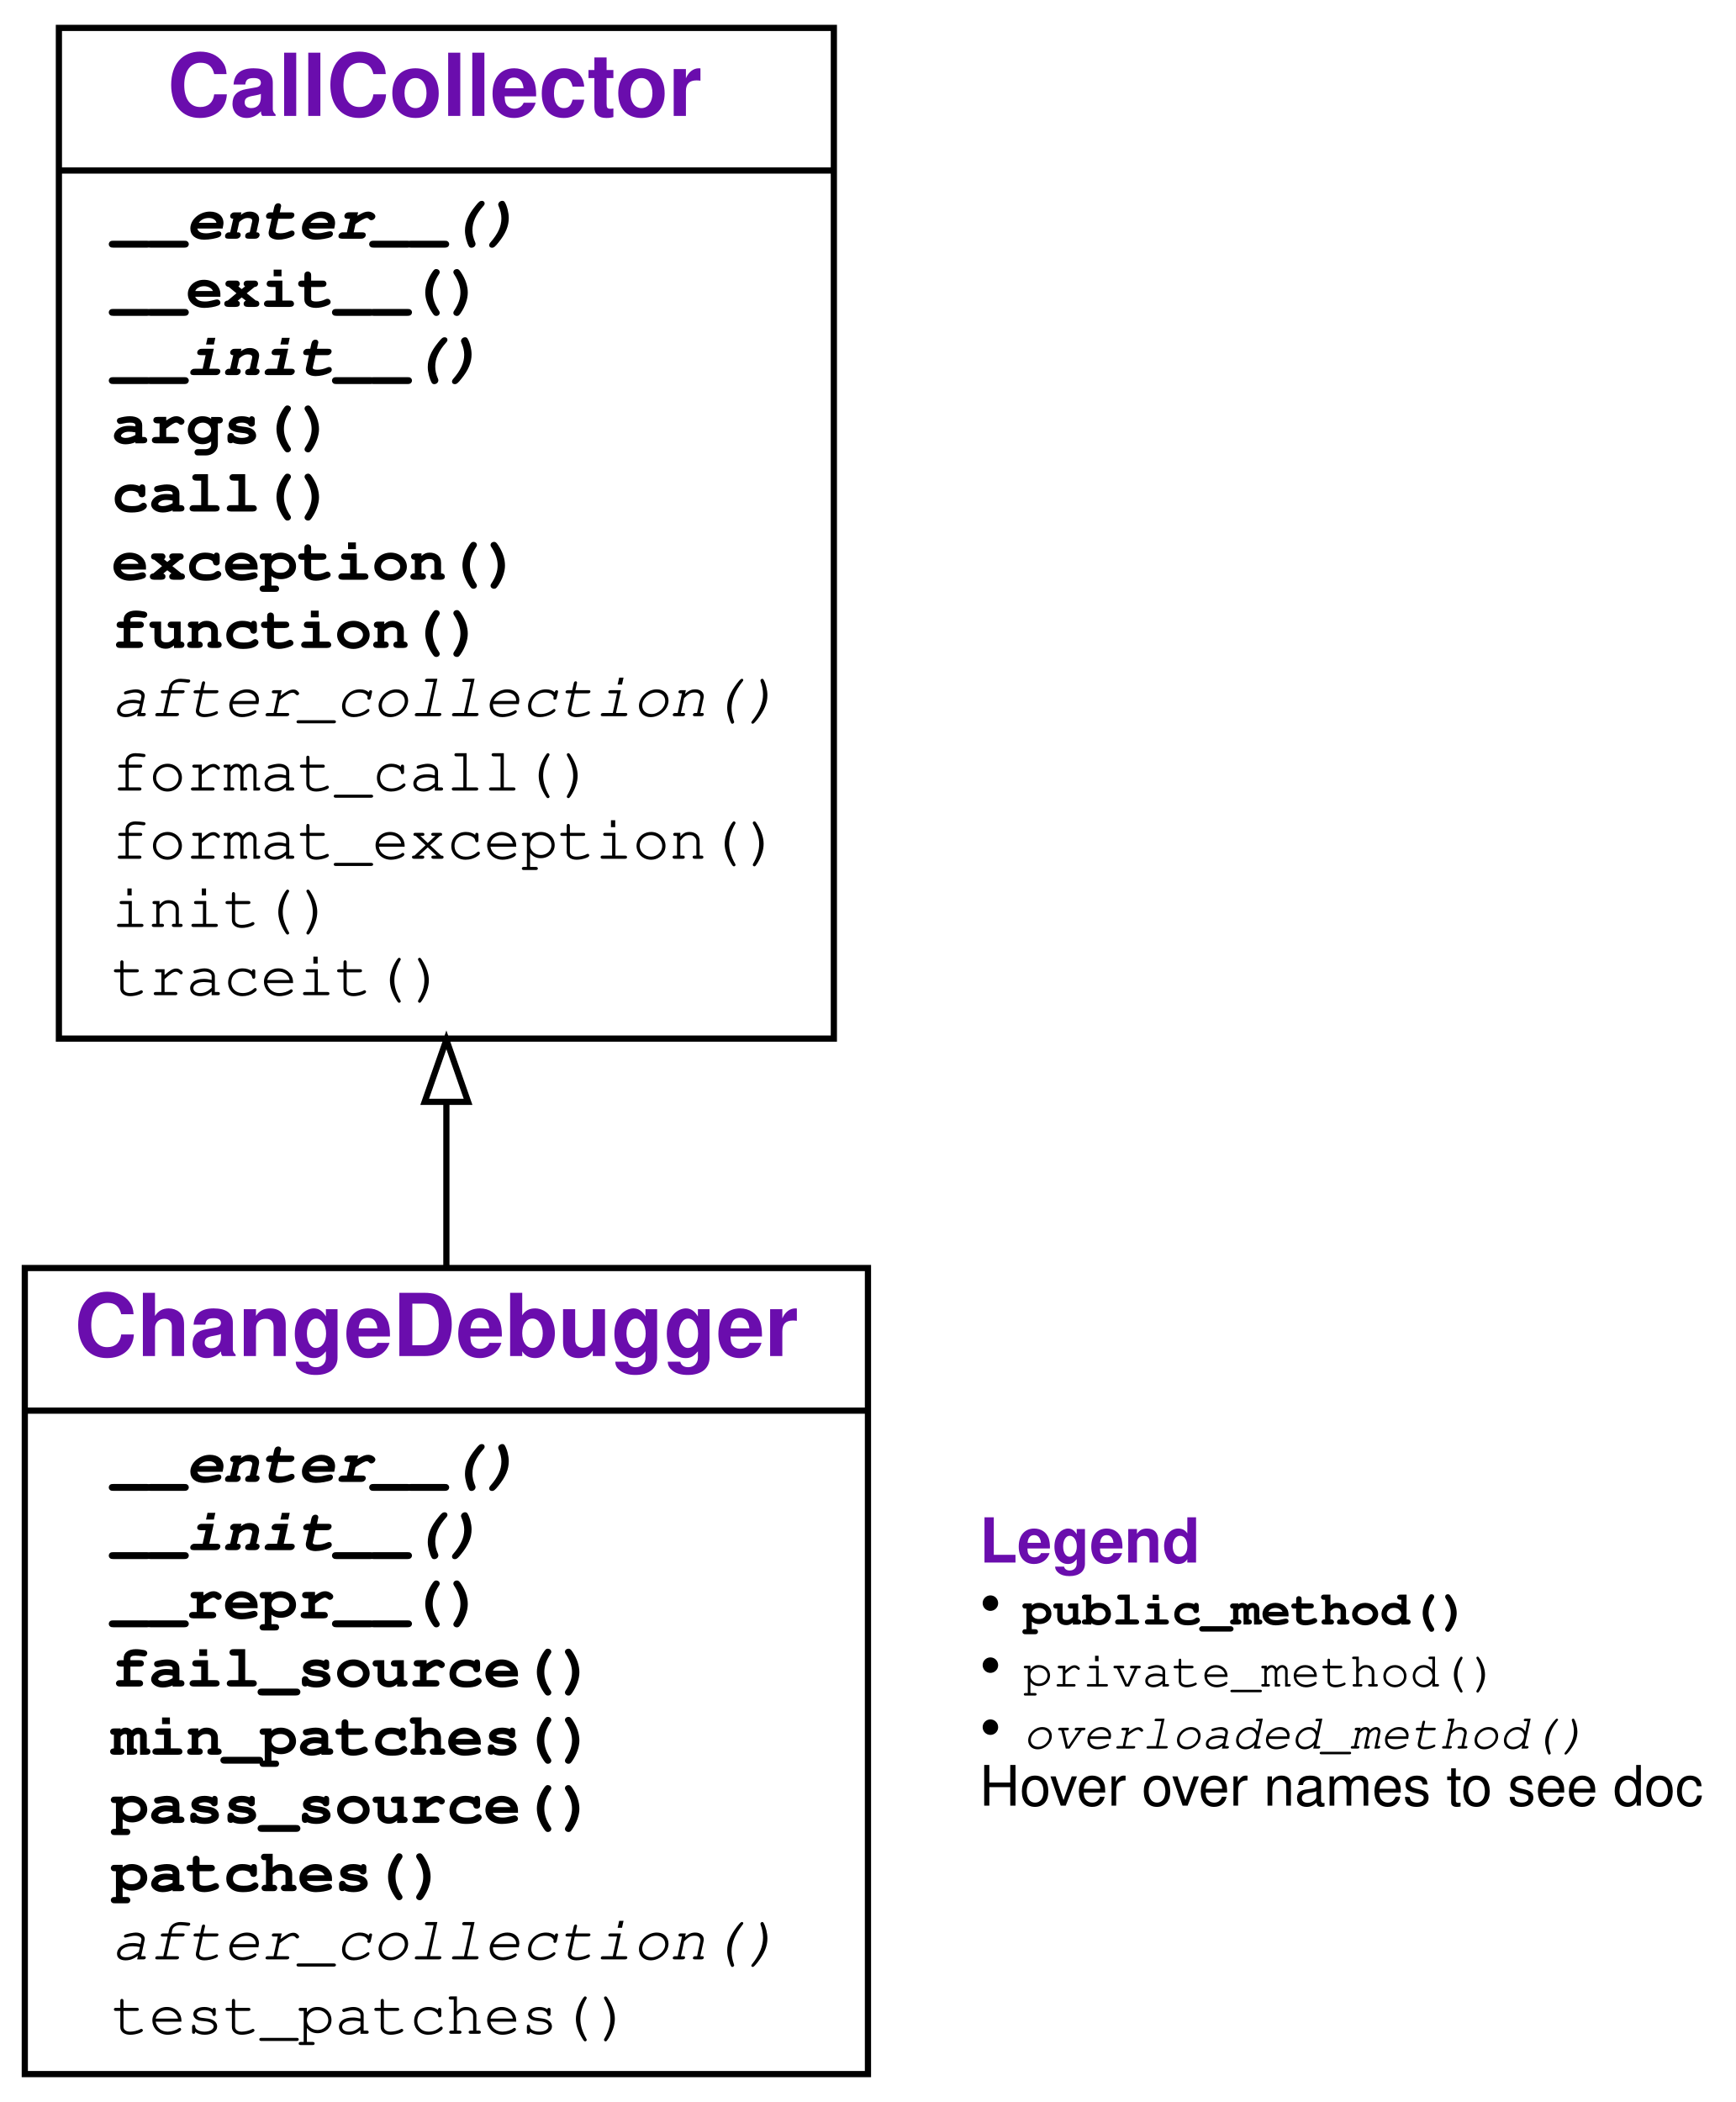
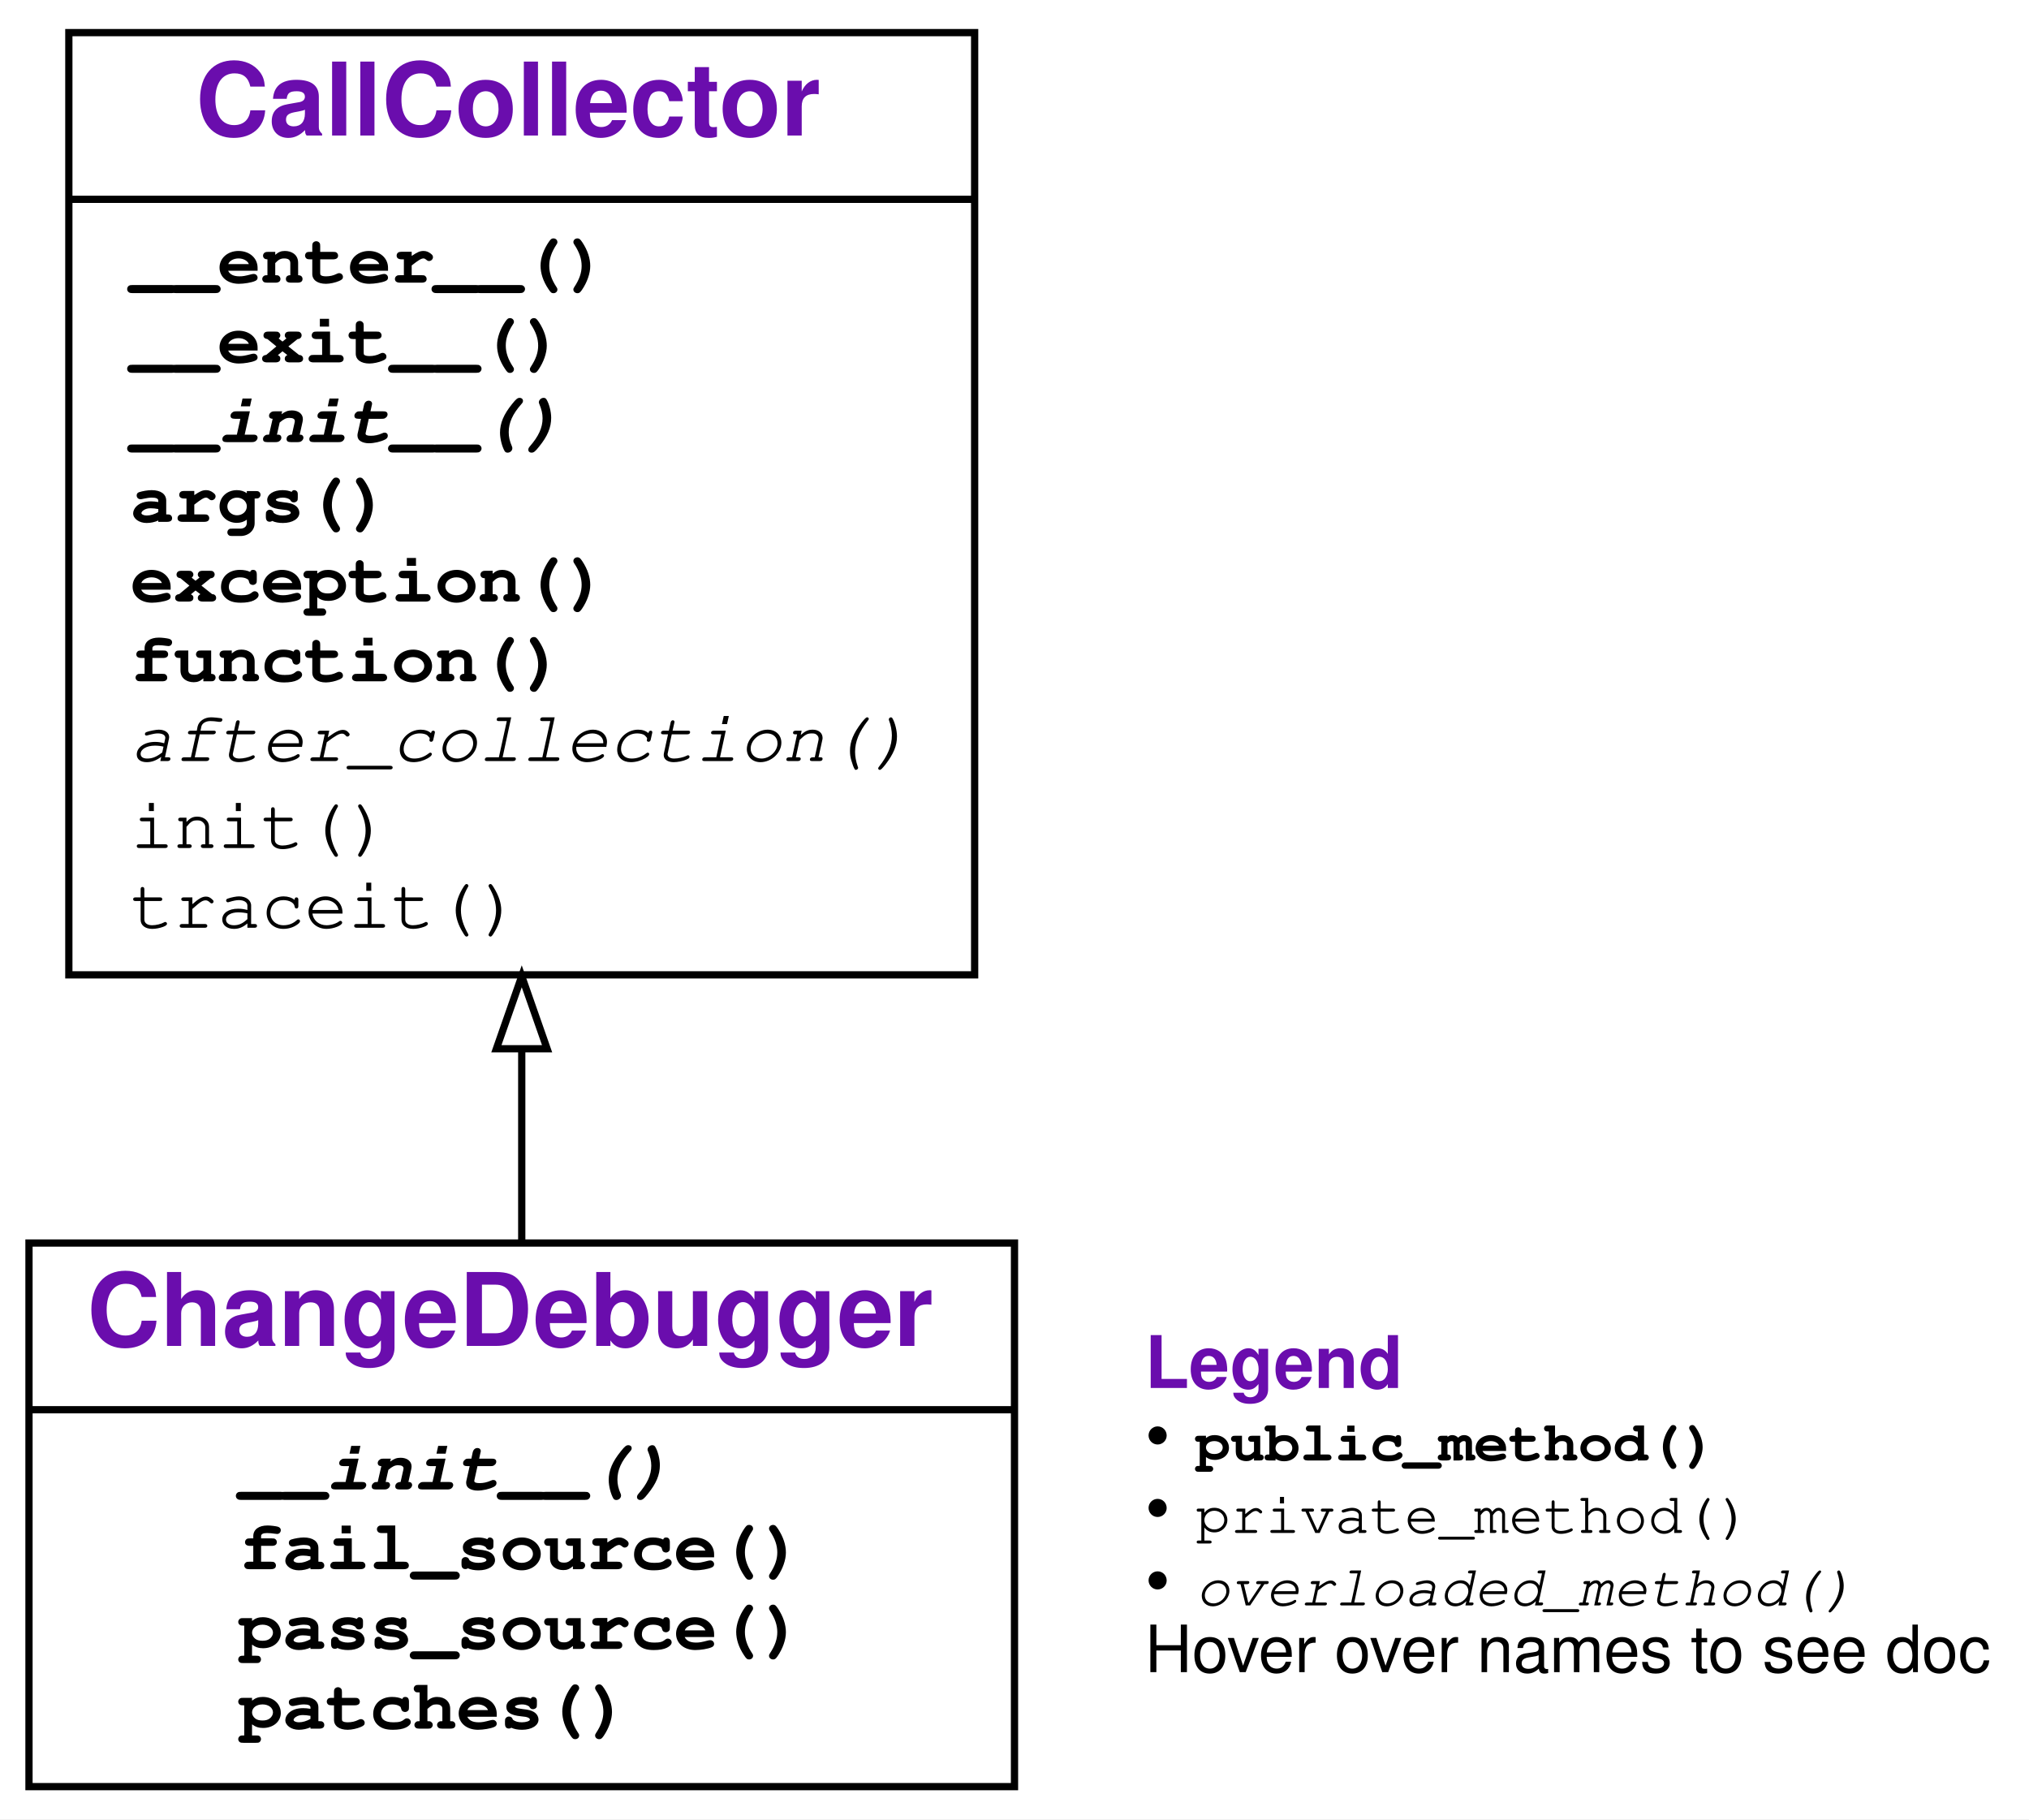
- <svg xmlns="http://www.w3.org/2000/svg" xmlns:xlink="http://www.w3.org/1999/xlink" width="280pt" height="339pt" viewBox="0.00 0.00 280.00 339.00">
-   <g id="graph0" class="graph" transform="scale(1 1) rotate(0) translate(4 335)">
+ <svg xmlns="http://www.w3.org/2000/svg" xmlns:xlink="http://www.w3.org/1999/xlink" width="280pt" height="251pt" viewBox="0.00 0.00 280.00 251.00">
+   <g id="graph0" class="graph" transform="scale(1 1) rotate(0) translate(4 247)">
    <g id="a_graph0">
      <a xlink:title="ChangeDebugger class hierarchy">
-         <polygon fill="#ffffff" stroke="transparent" points="-4,4 -4,-335 276,-335 276,4 -4,4" />
+         <polygon fill="#ffffff" stroke="transparent" points="-4,4 -4,-247 276,-247 276,4 -4,4" />
      </a>
    </g>
    <g id="node1" class="node">
      <g id="a_node1">
        <a xlink:href="#" xlink:title="class ChangeDebugger">
-           <polygon fill="none" stroke="#000000" points="0,-.5 0,-130.5 136,-130.5 136,-.5 0,-.5" />
-           <text text-anchor="start" x="8" y="-116.3" font-family="Raleway, Helvetica, Arial, sans-serif" font-weight="bold" font-size="14.00" fill="#6a0dad">ChangeDebugger</text>
-           <polyline fill="none" stroke="#000000" points="0,-107.5 136,-107.5 " />
+           <polygon fill="none" stroke="#000000" points="0,-.5 0,-75.5 136,-75.5 136,-.5 0,-.5" />
+           <text text-anchor="start" x="8" y="-61.3" font-family="Raleway, Helvetica, Arial, sans-serif" font-weight="bold" font-size="14.00" fill="#6a0dad">ChangeDebugger</text>
+           <polyline fill="none" stroke="#000000" points="0,-52.5 136,-52.5 " />
          <g id="a_node1_0">
            <a xlink:href="#" xlink:title="ChangeDebugger">
              <g id="a_node1_1">
-                 <a xlink:href="#" xlink:title="__enter__(self):&#10;    Called at begin of a `with` block. Checks if current source fails.">
-                   <text text-anchor="start" x="14" y="-96" font-family="'Fira Mono', 'Source Code Pro', 'Courier', monospace" font-weight="bold" font-style="italic" font-size="10.00" fill="#000000">__enter__()</text>
+                 <a xlink:href="#" xlink:title="__init__(self, pass_source, fail_source, **ddargs):&#10;    Constructor. Takes a passing source file (`pass_source`)&#10;    and a failing source file (`fail_source`).&#10;    Additional arguments are passed to `DeltaDebugger` constructor.&#10;    ">
+                   <text text-anchor="start" x="29" y="-41.5" font-family="'Fira Mono', 'Source Code Pro', 'Courier', monospace" font-weight="bold" font-style="italic" font-size="10.00" fill="#000000">__init__()</text>
                </a>
              </g>
              <g id="a_node1_2">
-                 <a xlink:href="#" xlink:title="__init__(self, pass_source, fail_source, **ddargs):&#10;    Constructor. Takes a passing source file (`pass_source`)&#10;    and a failing source file (`fail_source`).&#10;    Additional arguments are passed to `DeltaDebugger` constructor.&#10;    ">
-                   <text text-anchor="start" x="14" y="-85" font-family="'Fira Mono', 'Source Code Pro', 'Courier', monospace" font-weight="bold" font-style="italic" font-size="10.00" fill="#000000">__init__()</text>
+                 <a xlink:href="#" xlink:title="fail_source(self):&#10;    Return the failing source file.">
+                   <text text-anchor="start" x="29" y="-30.5" font-family="'Fira Mono', 'Source Code Pro', 'Courier', monospace" font-weight="bold" font-size="10.00" fill="#000000">fail_source()</text>
                </a>
              </g>
              <g id="a_node1_3">
-                 <a xlink:href="#" xlink:title="__repr__(self):&#10;    Return readable list of minimal patches">
-                   <text text-anchor="start" x="14" y="-74" font-family="'Fira Mono', 'Source Code Pro', 'Courier', monospace" font-weight="bold" font-size="10.00" fill="#000000">__repr__()</text>
+                 <a xlink:href="#" xlink:title="pass_source(self):&#10;    Return the passing source file.">
+                   <text text-anchor="start" x="29" y="-19.5" font-family="'Fira Mono', 'Source Code Pro', 'Courier', monospace" font-weight="bold" font-size="10.00" fill="#000000">pass_source()</text>
                </a>
              </g>
              <g id="a_node1_4">
-                 <a xlink:href="#" xlink:title="fail_source(self):&#10;    Return the failing source file.">
-                   <text text-anchor="start" x="14" y="-63" font-family="'Fira Mono', 'Source Code Pro', 'Courier', monospace" font-weight="bold" font-size="10.00" fill="#000000">fail_source()</text>
-                 </a>
-               </g>
-               <g id="a_node1_5">
-                 <a xlink:href="#" xlink:title="min_patches(self):&#10;    Compute a minimal set of patches.">
-                   <text text-anchor="start" x="14" y="-52" font-family="'Fira Mono', 'Source Code Pro', 'Courier', monospace" font-weight="bold" font-size="10.00" fill="#000000">min_patches()</text>
-                 </a>
-               </g>
-               <g id="a_node1_6">
-                 <a xlink:href="#" xlink:title="pass_source(self):&#10;    Return the passing source file.">
-                   <text text-anchor="start" x="14" y="-41" font-family="'Fira Mono', 'Source Code Pro', 'Courier', monospace" font-weight="bold" font-size="10.00" fill="#000000">pass_source()</text>
-                 </a>
-               </g>
-               <g id="a_node1_7">
                <a xlink:href="#" xlink:title="patches(self):&#10;    Return the diff between passing and failing source files.">
-                   <text text-anchor="start" x="14" y="-30" font-family="'Fira Mono', 'Source Code Pro', 'Courier', monospace" font-weight="bold" font-size="10.00" fill="#000000">patches()</text>
-                 </a>
-               </g>
-               <g id="a_node1_8">
-                 <a xlink:href="#" xlink:title="after_collection(self):&#10;    Diagnostics.">
-                   <text text-anchor="start" x="14" y="-19" font-family="'Fira Mono', 'Source Code Pro', 'Courier', monospace" font-style="italic" font-size="10.00" fill="#000000">after_collection()</text>
-                 </a>
-               </g>
-               <g id="a_node1_9">
-                 <a xlink:href="#" xlink:title="test_patches(self, patches)">
-                   <text text-anchor="start" x="14" y="-7" font-family="'Fira Mono', 'Source Code Pro', 'Courier', monospace" font-size="10.00" fill="#000000">test_patches()</text>
+                   <text text-anchor="start" x="29" y="-8.5" font-family="'Fira Mono', 'Source Code Pro', 'Courier', monospace" font-weight="bold" font-size="10.00" fill="#000000">patches()</text>
                </a>
              </g>
            </a>
          </g>
        </a>
      </g>
    </g>
    <g id="node2" class="node">
      <g id="a_node2">
-         <a xlink:href="DeltaDebugger.ipynb" xlink:title="class CallCollector">
-           <polygon fill="none" stroke="#000000" points="5.5,-167.5 5.5,-330.5 130.5,-330.5 130.5,-167.5 5.5,-167.5" />
-           <text text-anchor="start" x="23" y="-316.3" font-family="Raleway, Helvetica, Arial, sans-serif" font-weight="bold" font-size="14.00" fill="#6a0dad">CallCollector</text>
-           <polyline fill="none" stroke="#000000" points="5.5,-307.5 130.5,-307.5 " />
-           <g id="a_node2_10">
+         <a xlink:href="DeltaDebugger.ipynb" xlink:title="class CallCollector:&#10;    Collect an exception-raising function call f().&#10;    Use as `with CallCollector(): f()`">
+           <polygon fill="none" stroke="#000000" points="5.5,-112.5 5.5,-242.5 130.5,-242.5 130.5,-112.5 5.5,-112.5" />
+           <text text-anchor="start" x="23" y="-228.3" font-family="Raleway, Helvetica, Arial, sans-serif" font-weight="bold" font-size="14.00" fill="#6a0dad">CallCollector</text>
+           <polyline fill="none" stroke="#000000" points="5.5,-219.5 130.5,-219.5 " />
+           <g id="a_node2_5">
            <a xlink:href="#" xlink:title="CallCollector">
+               <g id="a_node2_6">
+                 <a xlink:href="DeltaDebugger.ipynb" xlink:title="__enter__(self):&#10;    Called at begin of `with` block. Turn tracing on.">
+                   <text text-anchor="start" x="14" y="-208" font-family="'Fira Mono', 'Source Code Pro', 'Courier', monospace" font-weight="bold" font-size="10.00" fill="#000000">__enter__()</text>
+                 </a>
+               </g>
+               <g id="a_node2_7">
+                 <a xlink:href="DeltaDebugger.ipynb" xlink:title="__exit__(self, exc_type, exc_value, traceback):&#10;    Called at end of `with` block. Turn tracing off.">
+                   <text text-anchor="start" x="14" y="-197" font-family="'Fira Mono', 'Source Code Pro', 'Courier', monospace" font-weight="bold" font-size="10.00" fill="#000000">__exit__()</text>
+                 </a>
+               </g>
+               <g id="a_node2_8">
+                 <a xlink:href="DeltaDebugger.ipynb" xlink:title="__init__(self):&#10;    Initialize collector">
+                   <text text-anchor="start" x="14" y="-186" font-family="'Fira Mono', 'Source Code Pro', 'Courier', monospace" font-weight="bold" font-style="italic" font-size="10.00" fill="#000000">__init__()</text>
+                 </a>
+               </g>
+               <g id="a_node2_9">
+                 <a xlink:href="DeltaDebugger.ipynb" xlink:title="args(self):&#10;    Return the dictionary of collected arguments.">
+                   <text text-anchor="start" x="14" y="-175" font-family="'Fira Mono', 'Source Code Pro', 'Courier', monospace" font-weight="bold" font-size="10.00" fill="#000000">args()</text>
+                 </a>
+               </g>
+               <g id="a_node2_10">
+                 <a xlink:href="DeltaDebugger.ipynb" xlink:title="exception(self):&#10;    Return the exception produced.">
+                   <text text-anchor="start" x="14" y="-164" font-family="'Fira Mono', 'Source Code Pro', 'Courier', monospace" font-weight="bold" font-size="10.00" fill="#000000">exception()</text>
+                 </a>
+               </g>
              <g id="a_node2_11">
-                 <a xlink:href="DeltaDebugger.ipynb" xlink:title="__enter__(self):&#10;    Called at begin of `with` block. Turn tracing on.">
-                   <text text-anchor="start" x="14" y="-296.5" font-family="'Fira Mono', 'Source Code Pro', 'Courier', monospace" font-weight="bold" font-style="italic" font-size="10.00" fill="#000000">__enter__()</text>
+                 <a xlink:href="DeltaDebugger.ipynb" xlink:title="function(self):&#10;    Return the function called.">
+                   <text text-anchor="start" x="14" y="-153" font-family="'Fira Mono', 'Source Code Pro', 'Courier', monospace" font-weight="bold" font-size="10.00" fill="#000000">function()</text>
                </a>
              </g>
              <g id="a_node2_12">
-                 <a xlink:href="DeltaDebugger.ipynb" xlink:title="__exit__(self, exc_type, exc_value, traceback):&#10;    Called at end of `with` block. Turn tracing off.">
-                   <text text-anchor="start" x="14" y="-285.5" font-family="'Fira Mono', 'Source Code Pro', 'Courier', monospace" font-weight="bold" font-size="10.00" fill="#000000">__exit__()</text>
+                 <a xlink:href="DeltaDebugger.ipynb" xlink:title="after_collection(self):&#10;    Called after collection. To be defined in subclasses.">
+                   <text text-anchor="start" x="14" y="-142" font-family="'Fira Mono', 'Source Code Pro', 'Courier', monospace" font-style="italic" font-size="10.00" fill="#000000">after_collection()</text>
                </a>
              </g>
              <g id="a_node2_13">
-                 <a xlink:href="DeltaDebugger.ipynb" xlink:title="__init__(self):&#10;    Initialize collector">
-                   <text text-anchor="start" x="14" y="-274.5" font-family="'Fira Mono', 'Source Code Pro', 'Courier', monospace" font-weight="bold" font-style="italic" font-size="10.00" fill="#000000">__init__()</text>
+                 <a xlink:href="DeltaDebugger.ipynb" xlink:title="init(self):&#10;    Reset for new collection.">
+                   <text text-anchor="start" x="14" y="-130" font-family="'Fira Mono', 'Source Code Pro', 'Courier', monospace" font-size="10.00" fill="#000000">init()</text>
                </a>
              </g>
              <g id="a_node2_14">
-                 <a xlink:href="DeltaDebugger.ipynb" xlink:title="args(self):&#10;    Return the dictionary of collected arguments.">
-                   <text text-anchor="start" x="14" y="-263.5" font-family="'Fira Mono', 'Source Code Pro', 'Courier', monospace" font-weight="bold" font-size="10.00" fill="#000000">args()</text>
-                 </a>
-               </g>
-               <g id="a_node2_15">
-                 <a xlink:href="DeltaDebugger.ipynb" xlink:title="call(self, new_args={}):&#10;    Call collected function. If new_args is given,&#10;    override arguments from its {var: value} entries.">
-                   <text text-anchor="start" x="14" y="-252.5" font-family="'Fira Mono', 'Source Code Pro', 'Courier', monospace" font-weight="bold" font-size="10.00" fill="#000000">call()</text>
-                 </a>
-               </g>
-               <g id="a_node2_16">
-                 <a xlink:href="DeltaDebugger.ipynb" xlink:title="exception(self):&#10;    Return the exception produced.">
-                   <text text-anchor="start" x="14" y="-241.5" font-family="'Fira Mono', 'Source Code Pro', 'Courier', monospace" font-weight="bold" font-size="10.00" fill="#000000">exception()</text>
-                 </a>
-               </g>
-               <g id="a_node2_17">
-                 <a xlink:href="DeltaDebugger.ipynb" xlink:title="function(self):&#10;    Return the function called.">
-                   <text text-anchor="start" x="14" y="-230.5" font-family="'Fira Mono', 'Source Code Pro', 'Courier', monospace" font-weight="bold" font-size="10.00" fill="#000000">function()</text>
-                 </a>
-               </g>
-               <g id="a_node2_18">
-                 <a xlink:href="DeltaDebugger.ipynb" xlink:title="after_collection(self):&#10;    Called after collection. To be defined in subclasses.">
-                   <text text-anchor="start" x="14" y="-219.5" font-family="'Fira Mono', 'Source Code Pro', 'Courier', monospace" font-style="italic" font-size="10.00" fill="#000000">after_collection()</text>
-                 </a>
-               </g>
-               <g id="a_node2_19">
-                 <a xlink:href="DeltaDebugger.ipynb" xlink:title="format_call(self, args=None):&#10;    Return a string representing a call of the function with given args.">
-                   <text text-anchor="start" x="14" y="-207.5" font-family="'Fira Mono', 'Source Code Pro', 'Courier', monospace" font-size="10.00" fill="#000000">format_call()</text>
-                 </a>
-               </g>
-               <g id="a_node2_20">
-                 <a xlink:href="DeltaDebugger.ipynb" xlink:title="format_exception(self, exc=None):&#10;    Return a string representing the given exception.">
-                   <text text-anchor="start" x="14" y="-196.5" font-family="'Fira Mono', 'Source Code Pro', 'Courier', monospace" font-size="10.00" fill="#000000">format_exception()</text>
-                 </a>
-               </g>
-               <g id="a_node2_21">
-                 <a xlink:href="DeltaDebugger.ipynb" xlink:title="init(self):&#10;    Reset for new collection.">
-                   <text text-anchor="start" x="14" y="-185.5" font-family="'Fira Mono', 'Source Code Pro', 'Courier', monospace" font-size="10.00" fill="#000000">init()</text>
-                 </a>
-               </g>
-               <g id="a_node2_22">
                <a xlink:href="DeltaDebugger.ipynb" xlink:title="traceit(self, frame, event, arg):&#10;    Tracing function. Collect first call, then turn tracing off.">
-                   <text text-anchor="start" x="14" y="-174.5" font-family="'Fira Mono', 'Source Code Pro', 'Courier', monospace" font-size="10.00" fill="#000000">traceit()</text>
+                   <text text-anchor="start" x="14" y="-119" font-family="'Fira Mono', 'Source Code Pro', 'Courier', monospace" font-size="10.00" fill="#000000">traceit()</text>
                </a>
              </g>
            </a>
          </g>
        </a>
      </g>
    </g>
    <g id="edge1" class="edge">
-       <path fill="none" stroke="#000000" d="M68,-130.712C68,-139.319 68,-148.268 68,-157.216" />
-       <polygon fill="none" stroke="#000000" points="64.5,-157.302 68,-167.302 71.5,-157.302 64.5,-157.302" />
+       <path fill="none" stroke="#000000" d="M68,-75.751C68,-83.958 68,-92.921 68,-102.014" />
+       <polygon fill="none" stroke="#000000" points="64.5,-102.303 68,-112.303 71.5,-102.303 64.5,-102.303" />
    </g>
    <g id="node3" class="node">
-       <text text-anchor="start" x="154" y="-83" font-family="Raleway, Helvetica, Arial, sans-serif" font-weight="bold" font-size="10.00" fill="#6a0dad">Legend</text>
-       <text text-anchor="start" x="154" y="-73" font-family="Raleway, Helvetica, Arial, sans-serif" font-size="10.00" fill="#000000">• </text>
-       <text text-anchor="start" x="161" y="-73" font-family="'Fira Mono', 'Source Code Pro', 'Courier', monospace" font-weight="bold" font-size="8.00" fill="#000000">public_method()</text>
-       <text text-anchor="start" x="154" y="-63" font-family="Raleway, Helvetica, Arial, sans-serif" font-size="10.00" fill="#000000">• </text>
-       <text text-anchor="start" x="161" y="-63" font-family="'Fira Mono', 'Source Code Pro', 'Courier', monospace" font-size="8.00" fill="#000000">private_method()</text>
-       <text text-anchor="start" x="154" y="-53" font-family="Raleway, Helvetica, Arial, sans-serif" font-size="10.00" fill="#000000">• </text>
-       <text text-anchor="start" x="161" y="-53" font-family="'Fira Mono', 'Source Code Pro', 'Courier', monospace" font-style="italic" font-size="8.00" fill="#000000">overloaded_method()</text>
-       <text text-anchor="start" x="154" y="-43.8" font-family="Helvetica,sans-Serif" font-size="9.00" fill="#000000">Hover over names to see doc</text>
+       <text text-anchor="start" x="154" y="-55.5" font-family="Raleway, Helvetica, Arial, sans-serif" font-weight="bold" font-size="10.00" fill="#6a0dad">Legend</text>
+       <text text-anchor="start" x="154" y="-45.5" font-family="Raleway, Helvetica, Arial, sans-serif" font-size="10.00" fill="#000000">• </text>
+       <text text-anchor="start" x="161" y="-45.5" font-family="'Fira Mono', 'Source Code Pro', 'Courier', monospace" font-weight="bold" font-size="8.00" fill="#000000">public_method()</text>
+       <text text-anchor="start" x="154" y="-35.5" font-family="Raleway, Helvetica, Arial, sans-serif" font-size="10.00" fill="#000000">• </text>
+       <text text-anchor="start" x="161" y="-35.5" font-family="'Fira Mono', 'Source Code Pro', 'Courier', monospace" font-size="8.00" fill="#000000">private_method()</text>
+       <text text-anchor="start" x="154" y="-25.5" font-family="Raleway, Helvetica, Arial, sans-serif" font-size="10.00" fill="#000000">• </text>
+       <text text-anchor="start" x="161" y="-25.5" font-family="'Fira Mono', 'Source Code Pro', 'Courier', monospace" font-style="italic" font-size="8.00" fill="#000000">overloaded_method()</text>
+       <text text-anchor="start" x="154" y="-16.3" font-family="Helvetica,sans-Serif" font-size="9.00" fill="#000000">Hover over names to see doc</text>
    </g>
  </g>
</svg>
